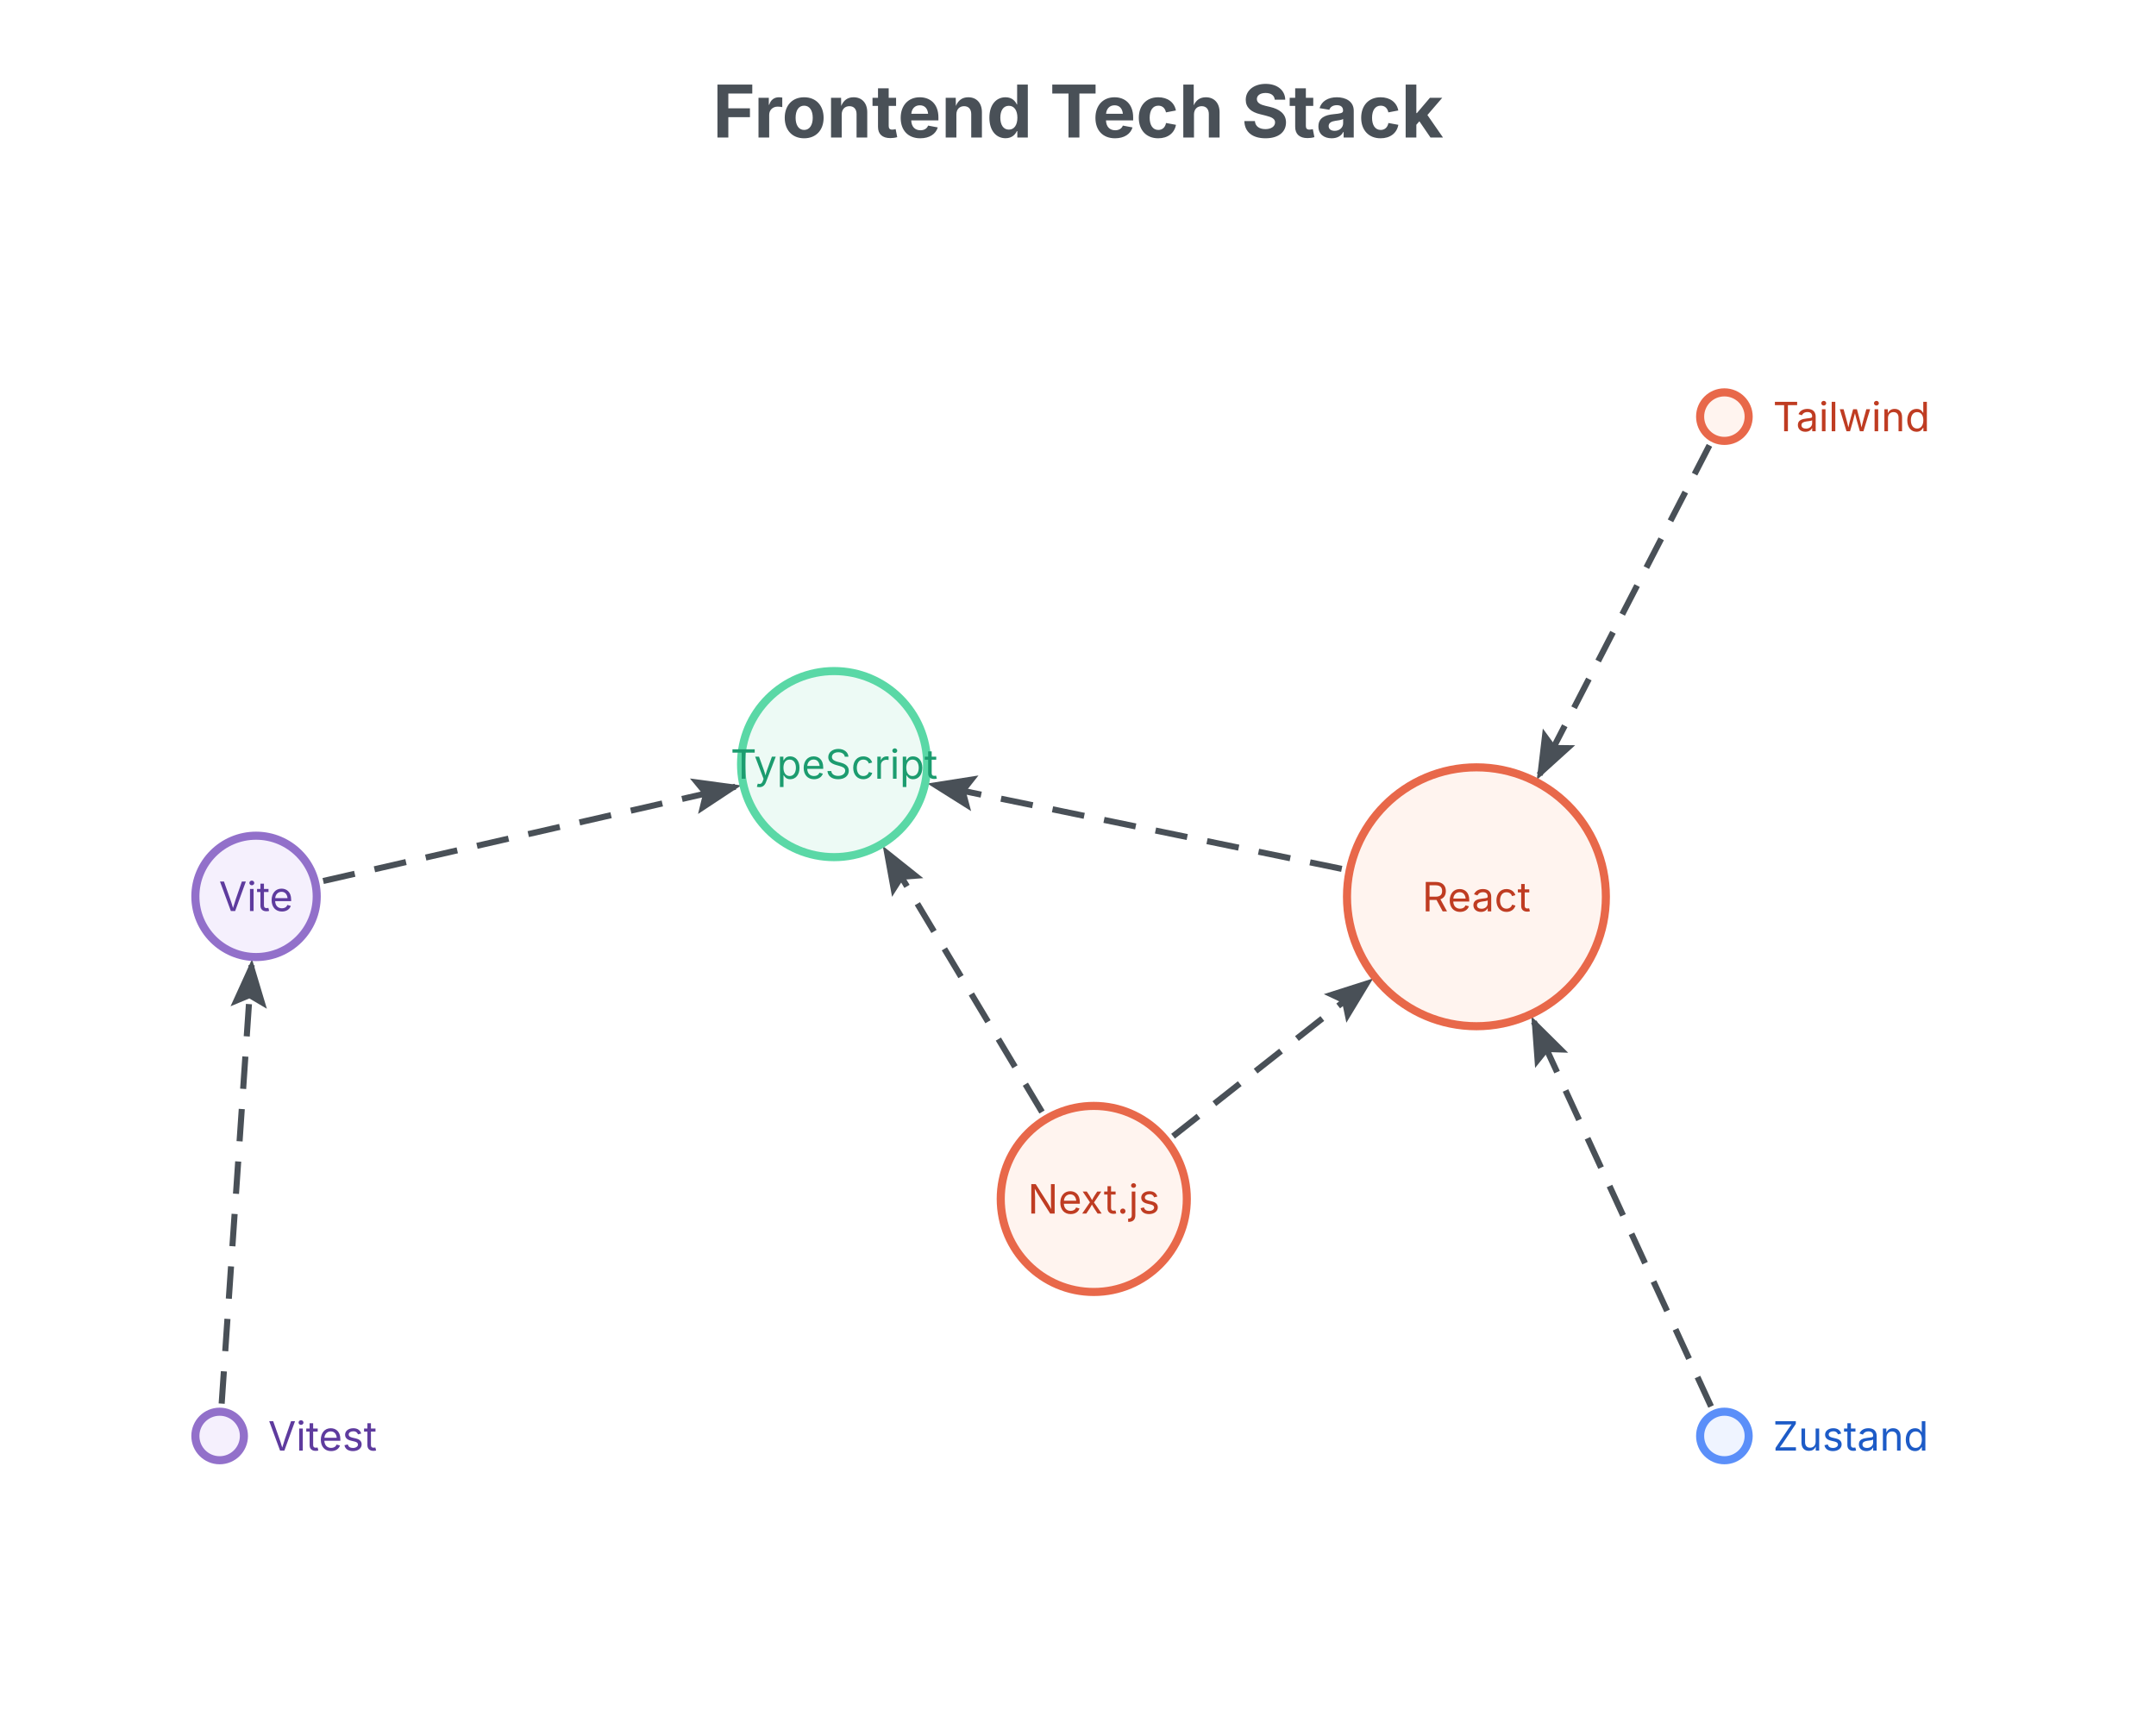
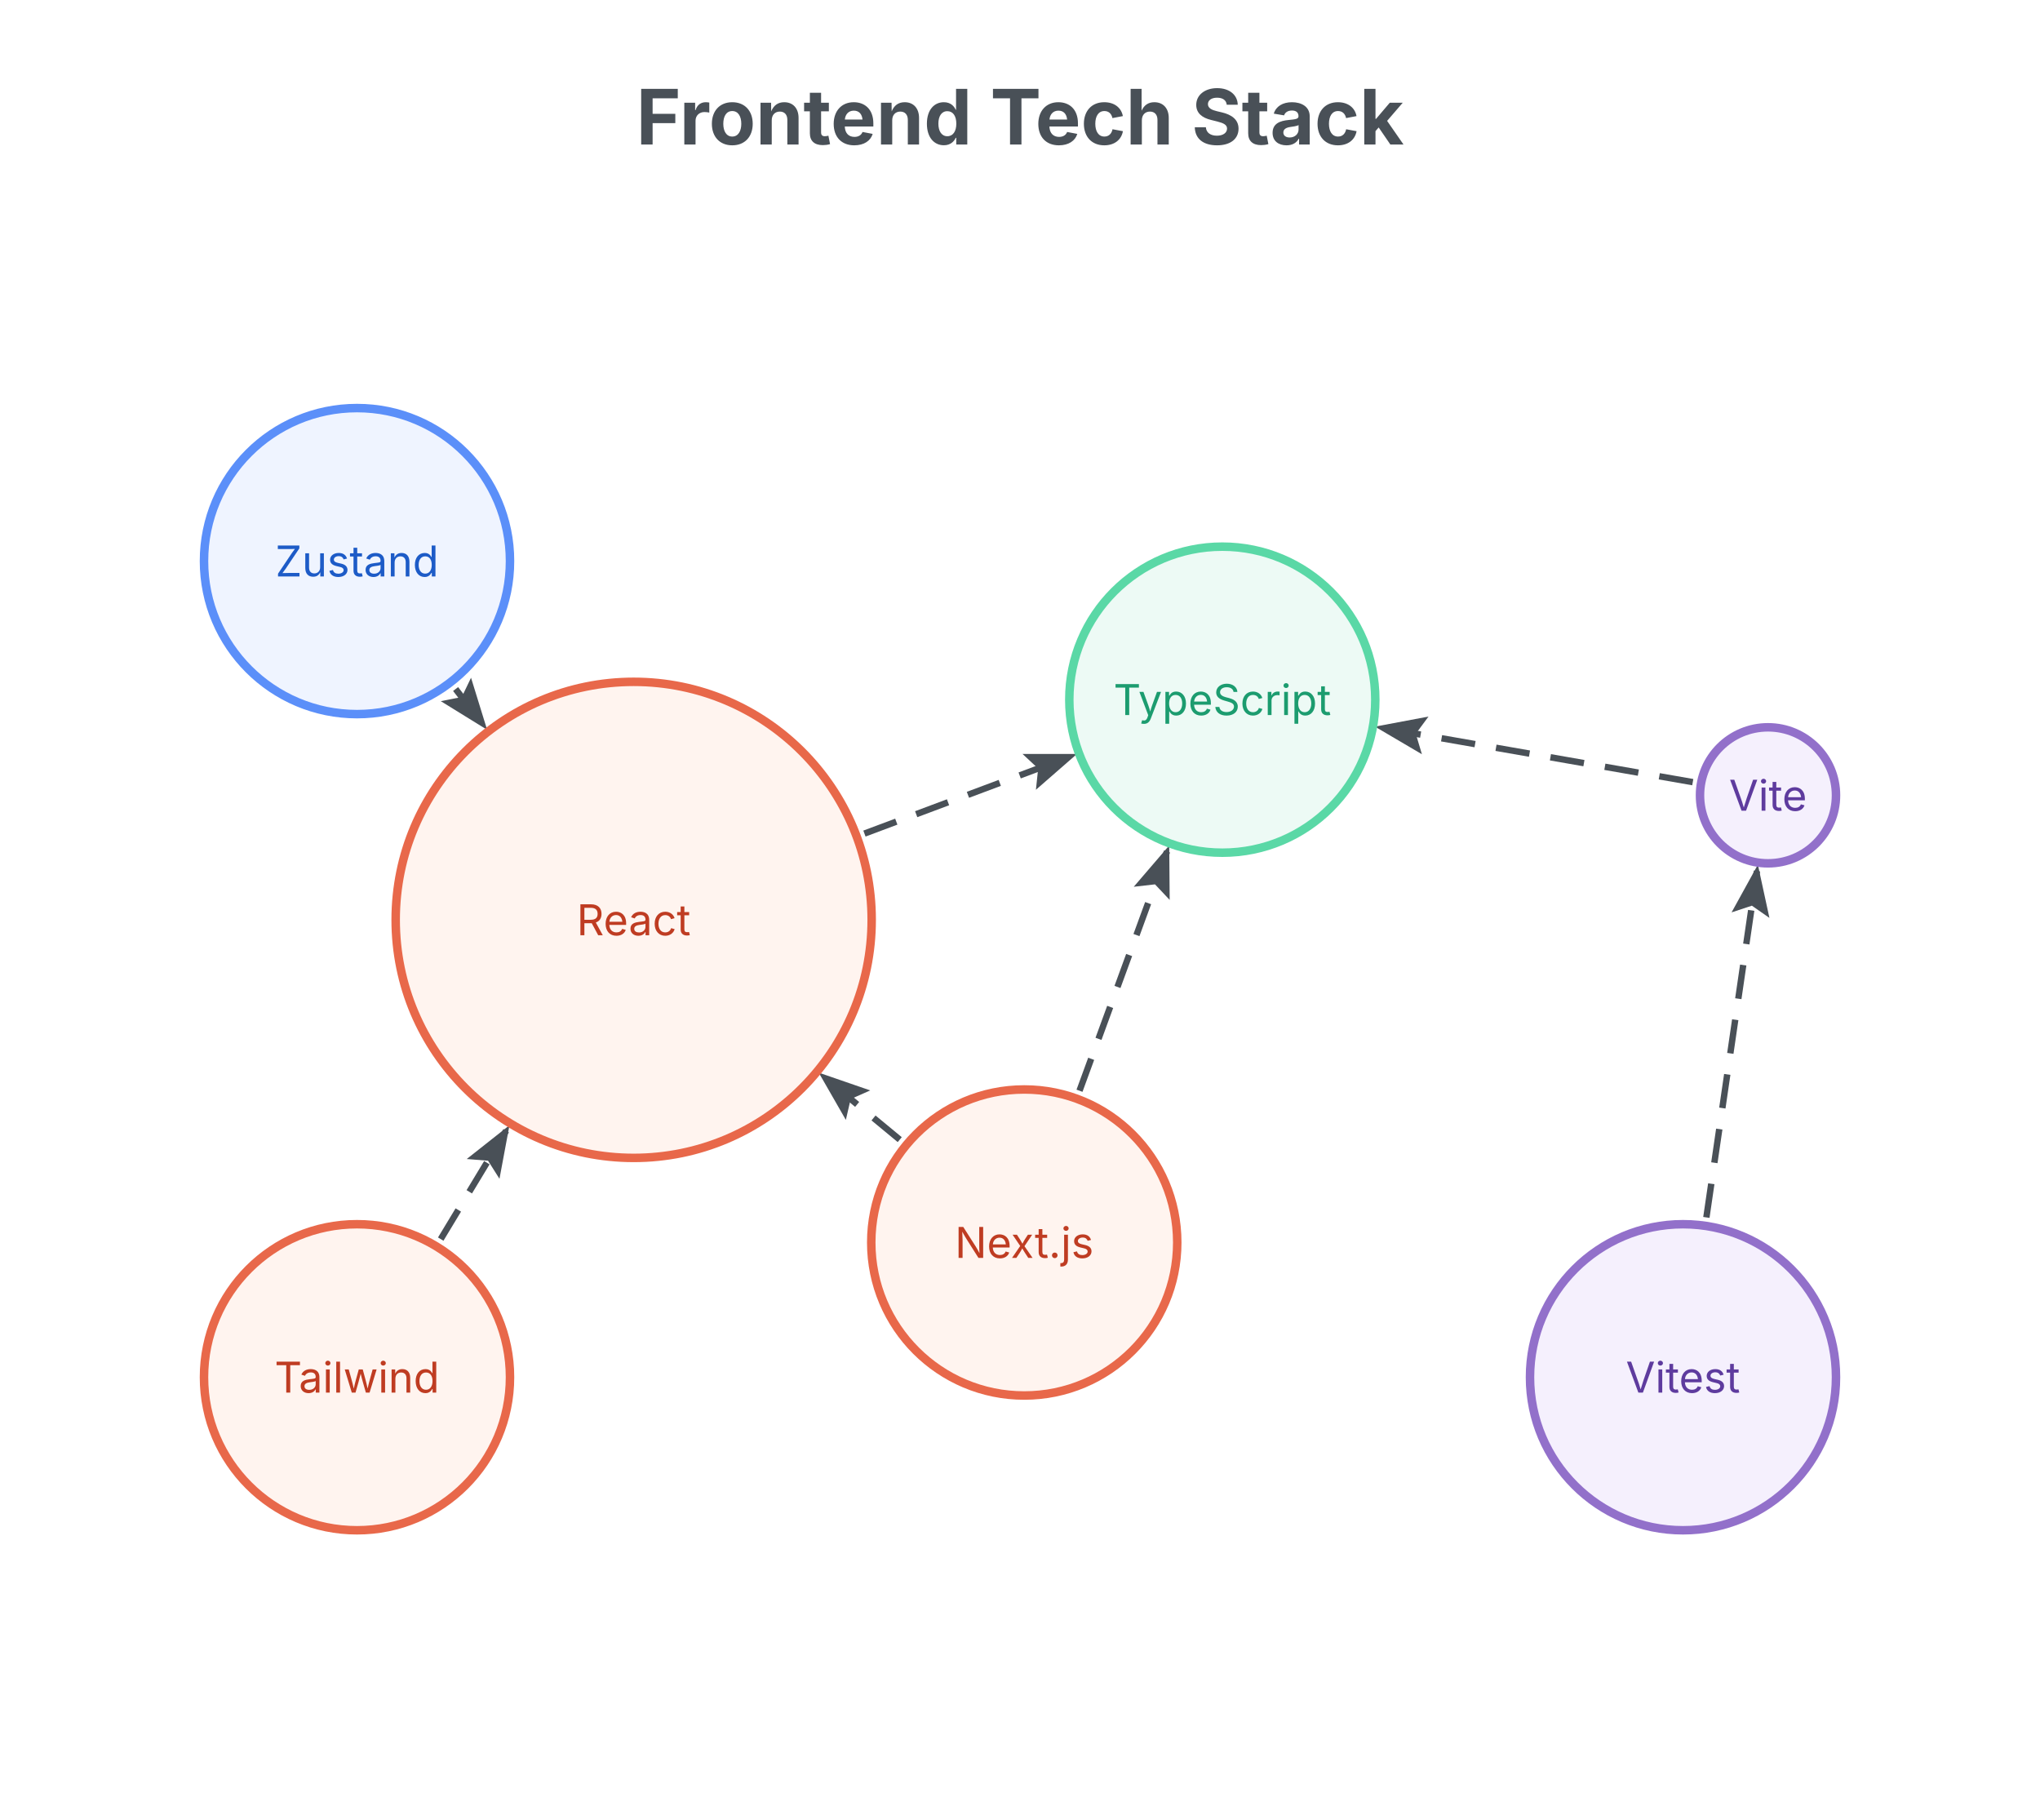
- <svg xmlns="http://www.w3.org/2000/svg" width="533" height="429" viewBox="0 0 533 429">
-   <text x="266.5" y="34" text-anchor="middle" font-family="Inter, system-ui, -apple-system, sans-serif" font-size="18" font-weight="700" fill="#495057">Frontend Tech Stack</text>
+ <svg xmlns="http://www.w3.org/2000/svg" width="480" height="428" viewBox="0 0 480 428">
+   <text x="240" y="34" text-anchor="middle" font-family="Inter, system-ui, -apple-system, sans-serif" font-size="18" font-weight="700" fill="#495057">Frontend Tech Stack</text>
  <g class="network-diagram" transform="translate(0,48)">
    <defs>
      <marker id="net-1-arr" markerWidth="8" markerHeight="6" refX="7" refY="3" orient="auto" markerUnits="strokeWidth">
        <polygon points="0 0, 8 3, 0 6, 1.5 3" fill="#495057" />
      </marker>
      <style>.net-1-edge{stroke-dasharray:8 5;animation:net-1-dash 1.2s linear infinite;}@keyframes net-1-dash{to{stroke-dashoffset:-26;}}</style>
    </defs>
-     <line x1="290" y1="232.9" x2="338.3" y2="194.8" stroke="#495057" stroke-width="1.5" marker-end="url(#net-1-arr)" class="net-1-edge" />
-     <line x1="331.7" y1="166.8" x2="230.7" y2="146" stroke="#495057" stroke-width="1.5" marker-end="url(#net-1-arr)" class="net-1-edge" />
-     <line x1="257.6" y1="226.9" x2="219" y2="162.4" stroke="#495057" stroke-width="1.5" marker-end="url(#net-1-arr)" class="net-1-edge" />
-     <line x1="79.9" y1="169.8" x2="181.8" y2="146.5" stroke="#495057" stroke-width="1.5" marker-end="url(#net-1-arr)" class="net-1-edge" />
-     <line x1="423" y1="299.7" x2="379.2" y2="204.6" stroke="#495057" stroke-width="1.5" marker-end="url(#net-1-arr)" class="net-1-edge" />
-     <line x1="422.6" y1="62.1" x2="380.6" y2="143.5" stroke="#495057" stroke-width="1.5" marker-end="url(#net-1-arr)" class="net-1-edge" />
-     <line x1="54.8" y1="299" x2="62.2" y2="190.6" stroke="#495057" stroke-width="1.5" marker-end="url(#net-1-arr)" class="net-1-edge" />
-     <circle cx="365" cy="173.7" r="32" fill="#fff4ef" stroke="#e8684a" stroke-width="2" />
-     <text x="365" y="173.7" text-anchor="middle" dominant-baseline="middle" font-family="Inter, system-ui, -apple-system, sans-serif" font-size="10" fill="#bf3c22">React</text>
-     <circle cx="270.4" cy="248.4" r="23" fill="#fff4ef" stroke="#e8684a" stroke-width="2" />
-     <text x="270.4" y="248.4" text-anchor="middle" dominant-baseline="middle" font-family="Inter, system-ui, -apple-system, sans-serif" font-size="10" fill="#bf3c22">Next.js</text>
-     <circle cx="206.2" cy="140.9" r="23" fill="#edfaf5" stroke="#5ad8a6" stroke-width="2" />
-     <text x="206.2" y="140.9" text-anchor="middle" dominant-baseline="middle" font-family="Inter, system-ui, -apple-system, sans-serif" font-size="10" fill="#1c9c6f">TypeScript</text>
-     <circle cx="63.3" cy="173.6" r="15" fill="#f5f0fd" stroke="#9270ca" stroke-width="2" />
-     <text x="63.3" y="173.6" text-anchor="middle" dominant-baseline="middle" font-family="Inter, system-ui, -apple-system, sans-serif" font-size="10" fill="#5e3b9e">Vite</text>
-     <circle cx="426.3" cy="55" r="6" fill="#fff4ef" stroke="#e8684a" stroke-width="2" />
-     <circle cx="426.3" cy="307" r="6" fill="#eff4ff" stroke="#5b8ff9" stroke-width="2" />
-     <circle cx="54.3" cy="307" r="6" fill="#f5f0fd" stroke="#9270ca" stroke-width="2" />
-     <text x="438.3" y="55" text-anchor="start" dominant-baseline="middle" font-family="Inter, system-ui, -apple-system, sans-serif" font-size="10" fill="#bf3c22">Tailwind</text>
-     <text x="438.3" y="307" text-anchor="start" dominant-baseline="middle" font-family="Inter, system-ui, -apple-system, sans-serif" font-size="10" fill="#1d5bc7">Zustand</text>
-     <text x="66.3" y="307" text-anchor="start" dominant-baseline="middle" font-family="Inter, system-ui, -apple-system, sans-serif" font-size="10" fill="#5e3b9e">Vitest</text>
+     <line x1="211.7" y1="220.1" x2="193.8" y2="205.3" stroke="#495057" stroke-width="1.5" marker-end="url(#net-1-arr)" class="net-1-edge" />
+     <line x1="203.4" y1="148.1" x2="252" y2="129.9" stroke="#495057" stroke-width="1.5" marker-end="url(#net-1-arr)" class="net-1-edge" />
+     <line x1="254" y1="208.6" x2="274.6" y2="152.3" stroke="#495057" stroke-width="1.5" marker-end="url(#net-1-arr)" class="net-1-edge" />
+     <line x1="398.3" y1="136" x2="325" y2="123.2" stroke="#495057" stroke-width="1.5" marker-end="url(#net-1-arr)" class="net-1-edge" />
+     <line x1="107.2" y1="114.1" x2="113.7" y2="122.5" stroke="#495057" stroke-width="1.5" marker-end="url(#net-1-arr)" class="net-1-edge" />
+     <line x1="103.7" y1="243.5" x2="119.1" y2="218" stroke="#495057" stroke-width="1.5" marker-end="url(#net-1-arr)" class="net-1-edge" />
+     <line x1="401.5" y1="238.4" x2="413.4" y2="156.9" stroke="#495057" stroke-width="1.5" marker-end="url(#net-1-arr)" class="net-1-edge" />
+     <circle cx="149.1" cy="168.4" r="56" fill="#fff4ef" stroke="#e8684a" stroke-width="2" />
+     <text x="149.1" y="168.4" text-anchor="middle" dominant-baseline="middle" font-family="Inter, system-ui, -apple-system, sans-serif" font-size="10" fill="#bf3c22">React</text>
+     <circle cx="241" cy="244.3" r="36" fill="#fff4ef" stroke="#e8684a" stroke-width="2" />
+     <text x="241" y="244.3" text-anchor="middle" dominant-baseline="middle" font-family="Inter, system-ui, -apple-system, sans-serif" font-size="10" fill="#bf3c22">Next.js</text>
+     <circle cx="287.6" cy="116.6" r="36" fill="#edfaf5" stroke="#5ad8a6" stroke-width="2" />
+     <text x="287.6" y="116.6" text-anchor="middle" dominant-baseline="middle" font-family="Inter, system-ui, -apple-system, sans-serif" font-size="10" fill="#1c9c6f">TypeScript</text>
+     <circle cx="416" cy="139.1" r="16" fill="#f5f0fd" stroke="#9270ca" stroke-width="2" />
+     <text x="416" y="139.1" text-anchor="middle" dominant-baseline="middle" font-family="Inter, system-ui, -apple-system, sans-serif" font-size="10" fill="#5e3b9e">Vite</text>
+     <circle cx="84" cy="276" r="36" fill="#fff4ef" stroke="#e8684a" stroke-width="2" />
+     <text x="84" y="276" text-anchor="middle" dominant-baseline="middle" font-family="Inter, system-ui, -apple-system, sans-serif" font-size="10" fill="#bf3c22">Tailwind</text>
+     <circle cx="84" cy="84" r="36" fill="#eff4ff" stroke="#5b8ff9" stroke-width="2" />
+     <text x="84" y="84" text-anchor="middle" dominant-baseline="middle" font-family="Inter, system-ui, -apple-system, sans-serif" font-size="10" fill="#1d5bc7">Zustand</text>
+     <circle cx="396" cy="276" r="36" fill="#f5f0fd" stroke="#9270ca" stroke-width="2" />
+     <text x="396" y="276" text-anchor="middle" dominant-baseline="middle" font-family="Inter, system-ui, -apple-system, sans-serif" font-size="10" fill="#5e3b9e">Vitest</text>
  </g>
</svg>
